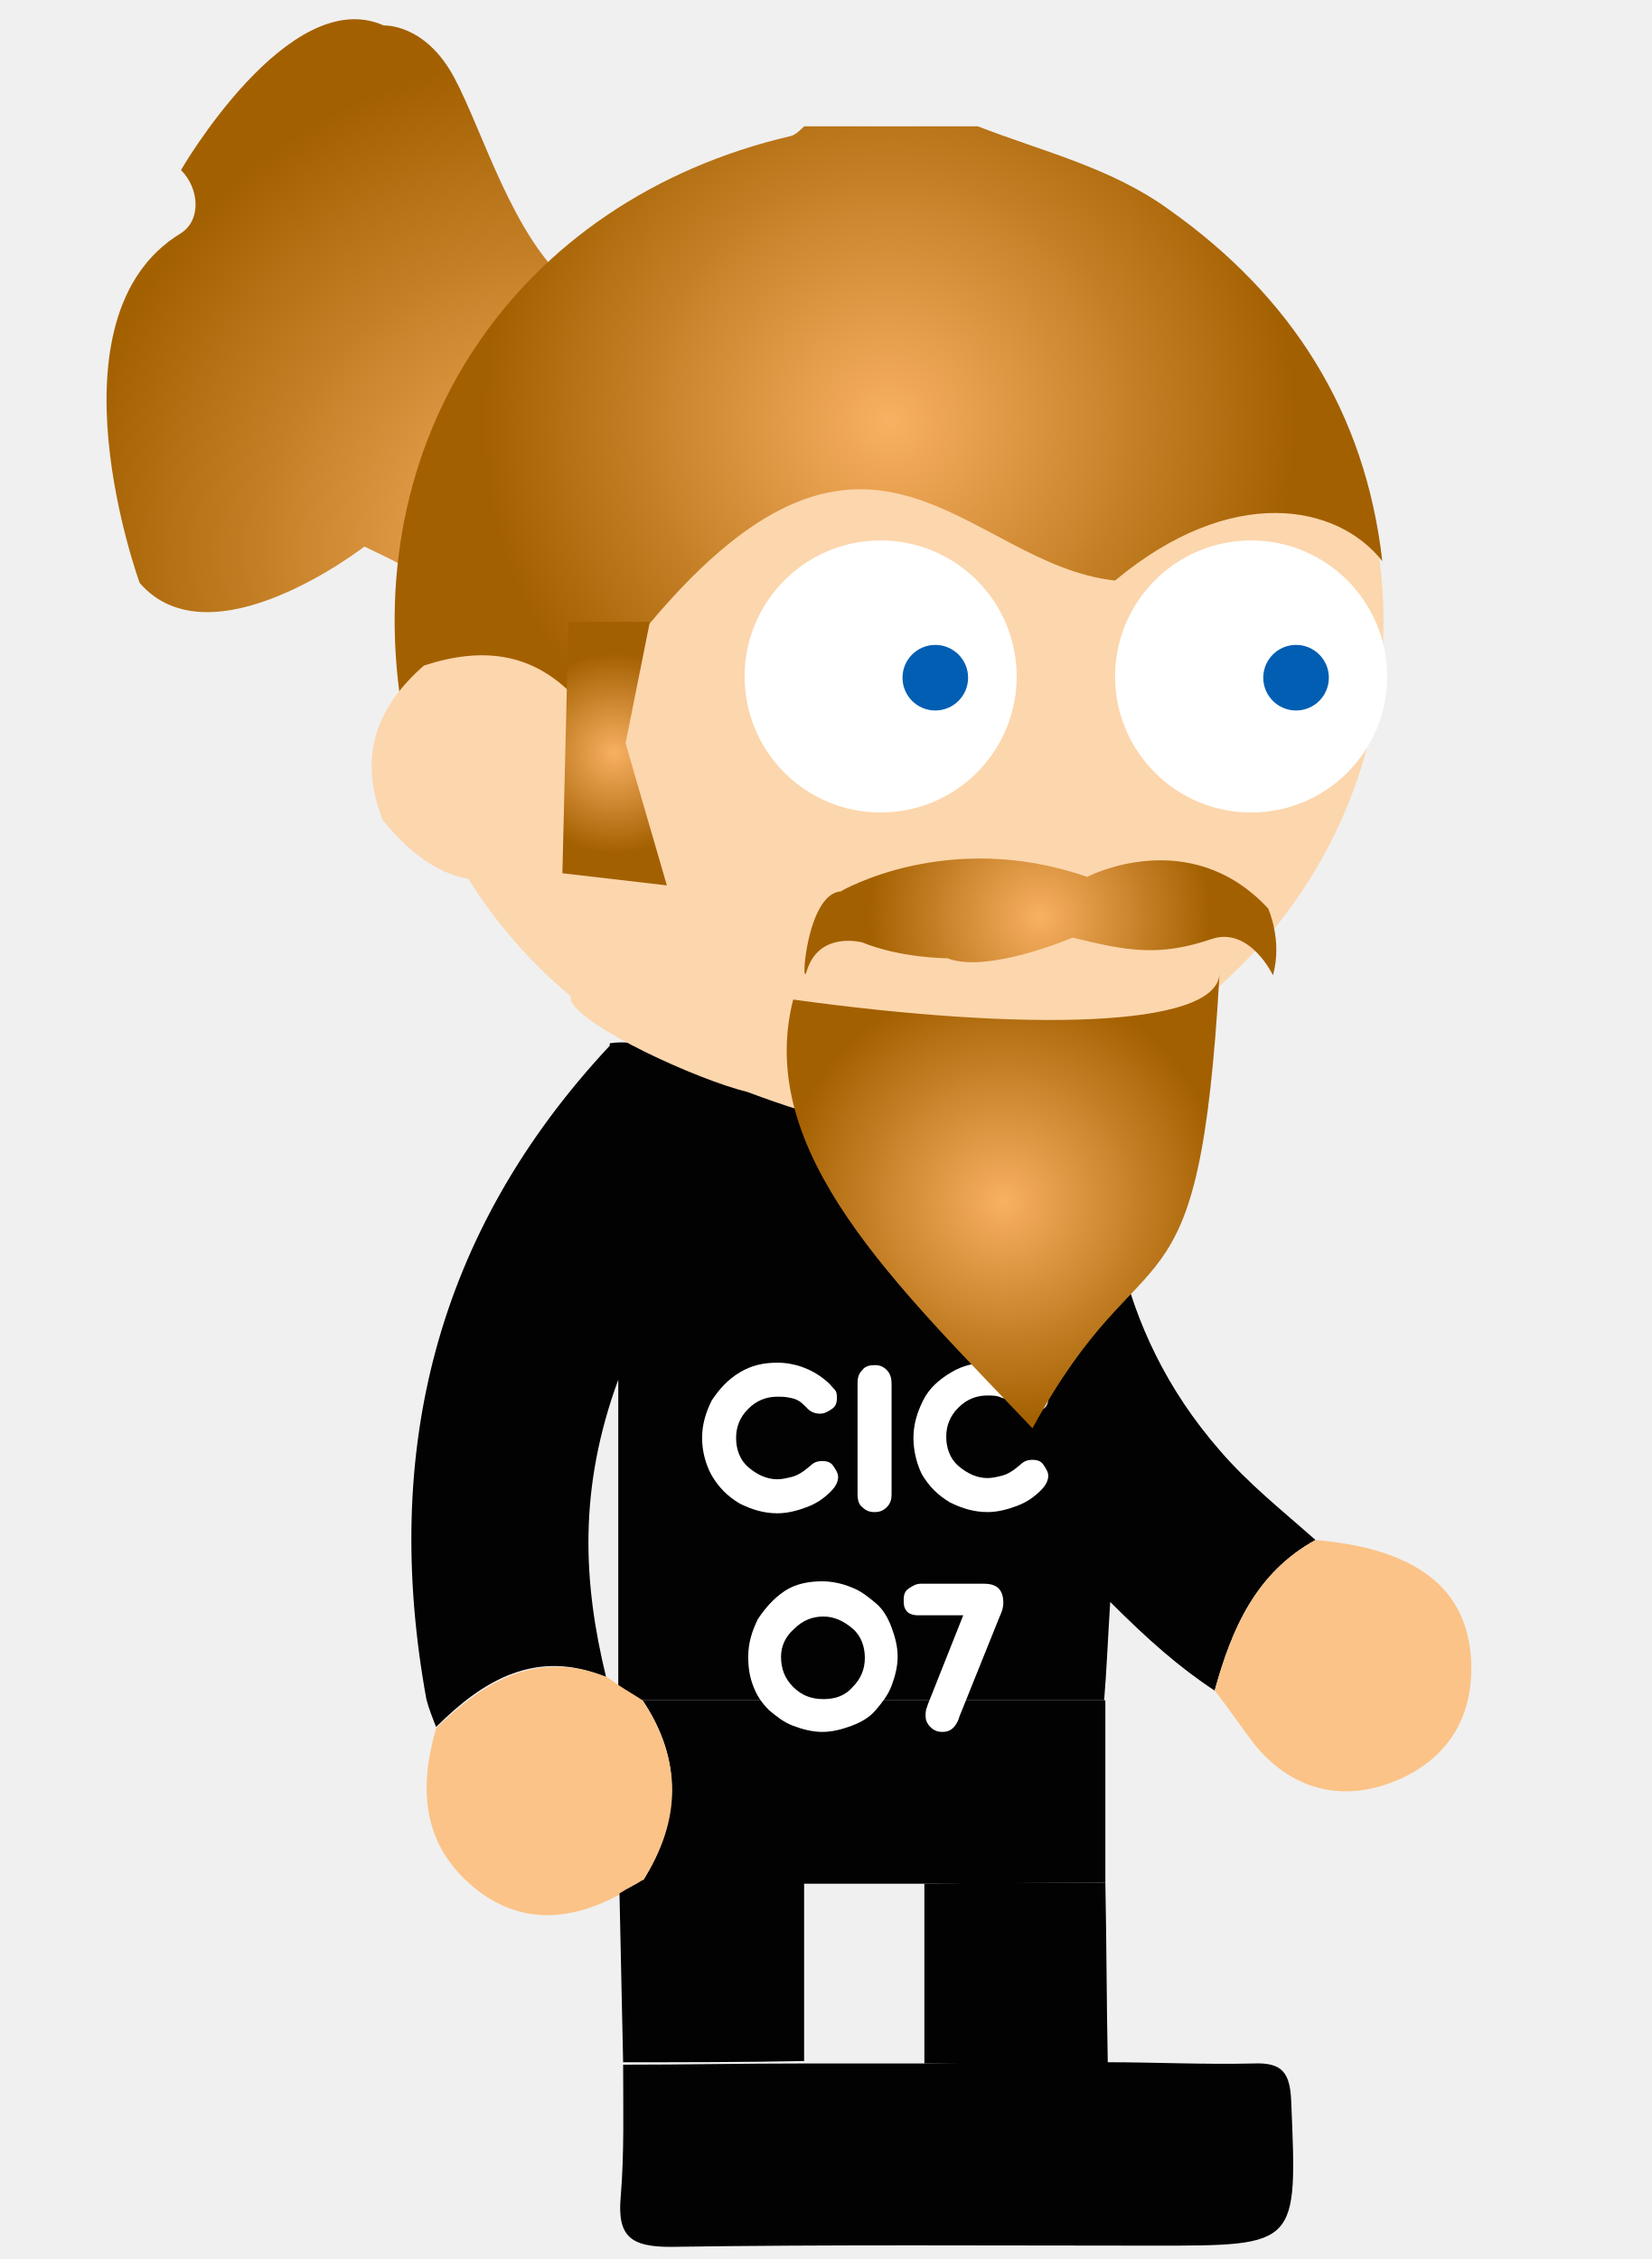
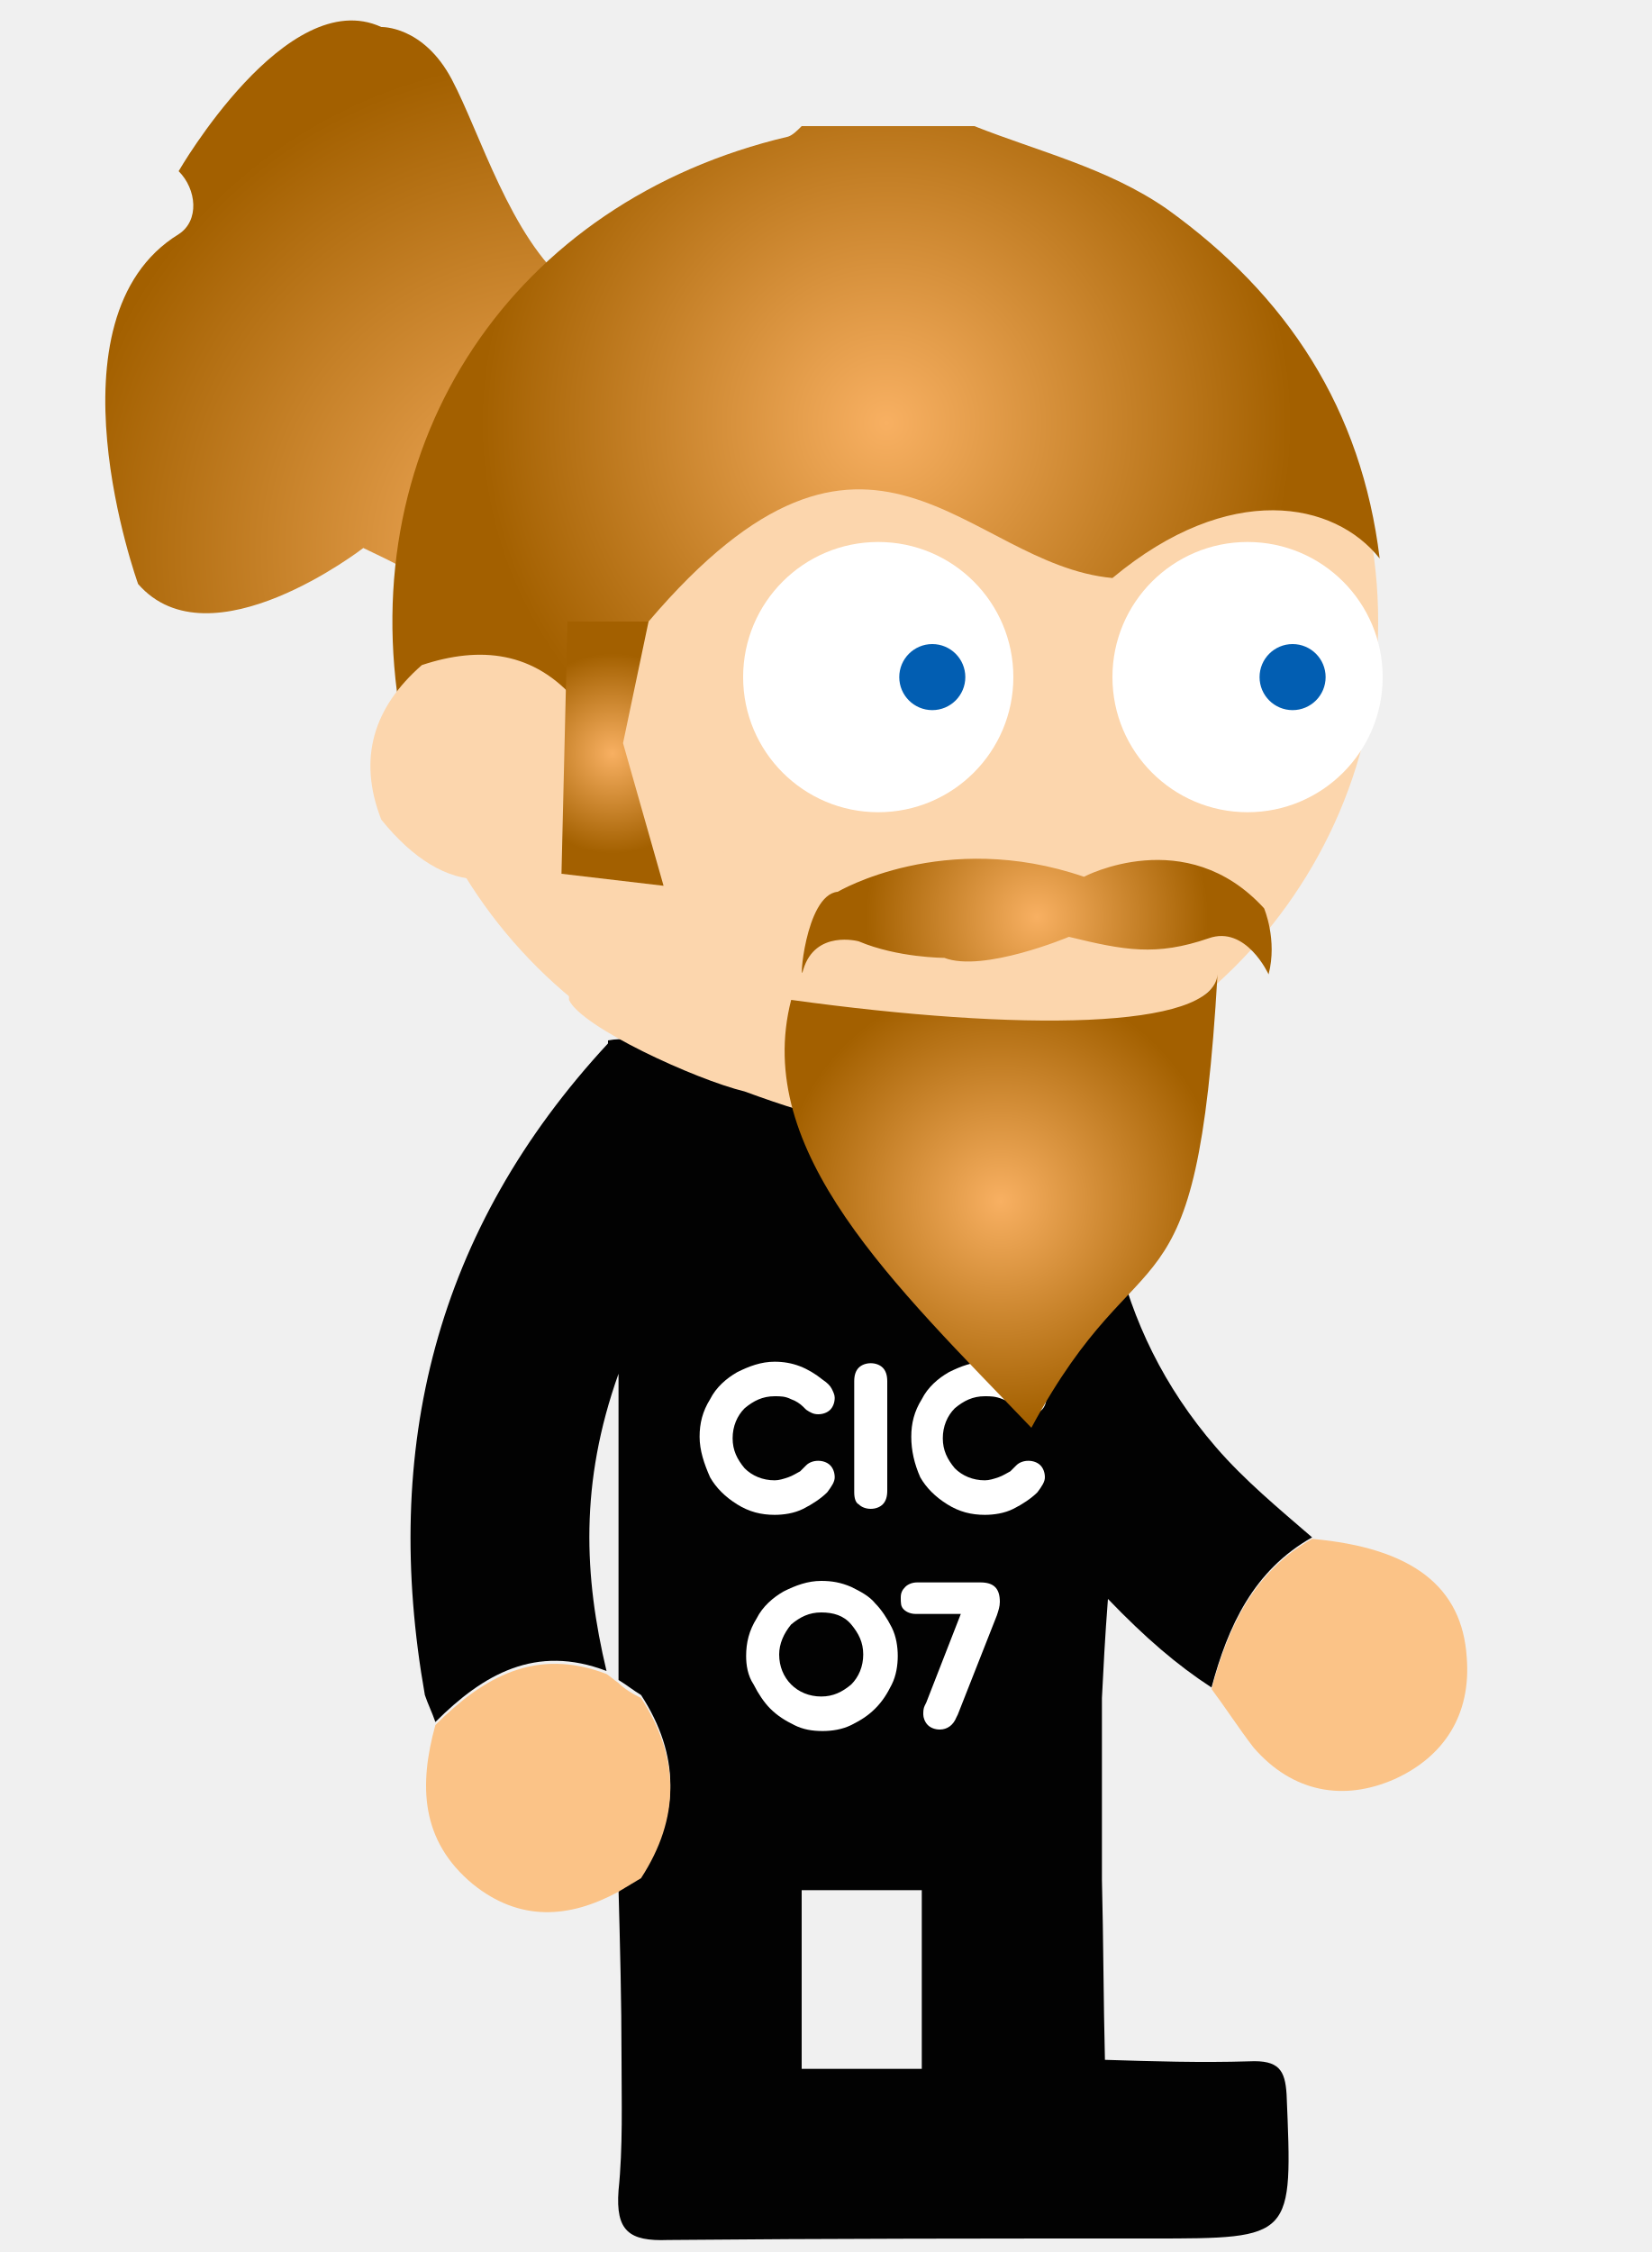
- <svg xmlns="http://www.w3.org/2000/svg" version="1.1" id="Layer_1" x="0px" y="0px" viewBox="0 0 136 186" enable-background="new 0 0 136 186" xml:space="preserve">
-   <path fill="#020202" d="M35.9,142.2c-0.3-0.8-0.6-1.5-0.8-2.3c-3.7-20.4,0.8-38.5,15.1-53.8c0,0,0-0.2,0-0.2  c2.6-0.4,4.8,0.9,7.1,1.7C68.5,91.3,79.5,91.2,90,85c0.4,0,0.8,0,1.2,0c-1,12.6,0.5,24.4,9.2,34.4c2.4,2.8,5.2,5,7.9,7.4  c-4.9,2.7-6.9,7.3-8.3,12.4c-2.9-1.9-5.5-4.2-8.6-7.3c-0.2,3.2-0.3,5.7-0.5,8.1c-12.7,0-25.4,0-38.1,0c-0.6-0.4-1.3-0.8-1.9-1.2  c0-7.9,0-15.9,0-25.2c-3.3,9-2.9,16.7-1,24.5C44.2,135.7,39.8,138.3,35.9,142.2z" />
-   <path fill="#020202" d="M91.2,169.8c4,0,8,0.2,12,0.1c2.4-0.1,3,0.8,3.1,3.1c0.5,11.9,0.6,11.9-11.2,11.9c-13.3,0-26.6-0.1-39.9,0.1  c-3.2,0-4.4-0.8-4.1-4.1c0.3-3.6,0.2-7.3,0.2-10.9c5,0,9.9-0.1,14.9-0.1c3.3,0,6.6,0,9.9,0C81.1,169.8,86.2,169.8,91.2,169.8z" />
-   <path fill="#020202" d="M52.9,140c12.7,0,25.4,0,38.1,0c0,5,0,10,0,15c-5,0-9.9,0.1-14.9,0.1c-3.3,0-6.6,0-9.9,0  c-4.4-0.1-8.9-0.1-13.3-0.2C56,149.9,56.2,144.9,52.9,140z" />
-   <path fill="#FBC387" d="M52.9,140c3.3,5,3.2,9.9,0,14.9c-0.6,0.4-1.3,0.7-1.9,1.1c-4.1,2.2-8.2,2.5-12-0.6  c-4.3-3.6-4.5-8.2-3.1-13.1c4-3.9,8.3-6.5,14.1-4.2c0.3,0.2,0.7,0.5,1,0.7C51.6,139.2,52.3,139.6,52.9,140z" />
-   <path fill="#FBC387" d="M100,139.2c1.4-5.1,3.4-9.7,8.3-12.4c8.2,0.7,12.4,3.9,12.8,9.7c0.3,4.7-1.8,8.2-5.9,10  c-4.3,1.9-8.5,1.1-11.7-2.6C102.3,142.4,101.2,140.7,100,139.2z" />
-   <path fill="#020202" d="M76.1,155.1c5-0.1,9.9-0.1,14.9-0.1c0.1,5,0.1,9.9,0.2,14.9c-5,0-10.1,0-15.1,0  C76.1,164.9,76.1,160,76.1,155.1z" />
-   <path fill="#020202" d="M51,155.9c0.6-0.4,1.3-0.7,1.9-1.1c4.4,0.1,8.9,0.1,13.3,0.2c0,4.9,0,9.8,0,14.7c-5,0.1-9.9,0.1-14.9,0.1  C51.2,165.3,51.1,160.6,51,155.9z" />
+ <svg xmlns="http://www.w3.org/2000/svg" version="1.1" id="Layer_1" x="0px" y="0px" viewBox="0 0 110 150" enable-background="new 0 0 110 150" xml:space="preserve">
  <g>
-     <path fill="#FFFFFF" d="M57.8,118.4c0-1.1,0.3-2.1,0.8-3.1c0.6-0.9,1.3-1.7,2.3-2.3c1-0.6,2-0.8,3.1-0.8c1.4,0,2.8,0.5,3.9,1.4   c0.4,0.3,0.6,0.6,0.8,0.8c0.2,0.2,0.2,0.5,0.2,0.7c0,0.4-0.1,0.7-0.4,0.9s-0.6,0.4-1,0.4c-0.3,0-0.7-0.1-1-0.4l-0.3-0.3   c-0.3-0.3-0.6-0.5-1.1-0.6S64.4,115,64,115c-0.9,0-1.7,0.3-2.4,1s-1,1.5-1,2.4c0,0.9,0.3,1.8,1,2.4s1.5,1,2.4,1   c0.4,0,0.8-0.1,1.2-0.2s0.7-0.3,1-0.5l0.5-0.4c0.3-0.3,0.6-0.4,1-0.4c0.4,0,0.7,0.1,0.9,0.4s0.4,0.6,0.4,0.9c0,0.4-0.2,0.8-0.6,1.2   c-0.6,0.6-1.2,1-2,1.3s-1.6,0.5-2.4,0.5c-1.1,0-2.1-0.3-3.1-0.8c-1-0.6-1.7-1.3-2.3-2.3C58.1,120.6,57.8,119.5,57.8,118.4z" />
-     <path fill="#FFFFFF" d="M70.6,123v-0.3v-8.5v-0.3c0-0.5,0.1-0.8,0.4-1.1c0.2-0.3,0.6-0.4,1-0.4s0.7,0.1,1,0.4s0.4,0.7,0.4,1.1v0.3   v8.5v0.3c0,0.5-0.1,0.8-0.4,1.1s-0.6,0.4-1,0.4s-0.7-0.1-1-0.4C70.7,123.9,70.6,123.5,70.6,123z" />
-     <path fill="#FFFFFF" d="M75.2,118.4c0-1.1,0.3-2.1,0.8-3.1s1.3-1.7,2.3-2.3c1-0.6,2-0.8,3.1-0.8c1.4,0,2.8,0.5,3.9,1.4   c0.4,0.3,0.6,0.6,0.8,0.8c0.1,0.2,0.2,0.5,0.2,0.7c0,0.4-0.1,0.7-0.4,0.9s-0.6,0.4-1,0.4c-0.3,0-0.7-0.1-1-0.4l-0.3-0.3   c-0.3-0.3-0.6-0.5-1.1-0.6c-0.4-0.2-0.8-0.2-1.2-0.2c-0.9,0-1.7,0.3-2.4,1s-1,1.5-1,2.4c0,0.9,0.3,1.8,1,2.4s1.5,1,2.4,1   c0.4,0,0.8-0.1,1.2-0.2c0.4-0.1,0.7-0.3,1-0.5l0.5-0.4c0.3-0.3,0.6-0.4,1-0.4c0.4,0,0.7,0.1,0.9,0.4s0.4,0.6,0.4,0.9   c0,0.4-0.2,0.8-0.6,1.2c-0.6,0.6-1.2,1-2,1.3c-0.8,0.3-1.6,0.5-2.4,0.5c-1.1,0-2.1-0.3-3.1-0.8c-1-0.6-1.7-1.3-2.3-2.3   C75.5,120.6,75.2,119.5,75.2,118.4z" />
-     <path fill="#FFFFFF" d="M61.6,136.4c0-1.1,0.3-2.1,0.8-3.1c0.6-0.9,1.3-1.7,2.2-2.3c0.9-0.6,2-0.8,3.1-0.8c0.8,0,1.7,0.2,2.4,0.5   c0.8,0.3,1.4,0.8,2,1.3s1,1.2,1.3,2s0.5,1.6,0.5,2.4s-0.2,1.6-0.5,2.4c-0.3,0.8-0.8,1.4-1.3,2s-1.2,1-2,1.3   c-0.8,0.3-1.6,0.5-2.4,0.5s-1.6-0.2-2.4-0.5c-0.8-0.3-1.4-0.8-2-1.3c-0.6-0.6-1-1.2-1.3-2S61.6,137.3,61.6,136.4z M64.3,136.4   c0,1,0.3,1.8,1,2.5c0.7,0.7,1.5,1,2.5,1c1,0,1.8-0.3,2.4-1c0.7-0.7,1-1.5,1-2.4c0-0.9-0.3-1.8-1-2.4s-1.5-1-2.4-1   c-0.9,0-1.7,0.3-2.4,1C64.7,134.7,64.3,135.5,64.3,136.4z" />
-     <path fill="#FFFFFF" d="M74.4,131.7c0-0.4,0.1-0.7,0.4-0.9s0.6-0.4,1-0.4h0.3H81c1.1,0,1.6,0.5,1.6,1.6c0,0.3-0.1,0.7-0.3,1.1   l-3.3,8.2l-0.1,0.3c-0.3,0.7-0.7,1-1.3,1c-0.4,0-0.7-0.1-1-0.4s-0.4-0.6-0.4-0.9c0-0.2,0-0.5,0.1-0.7l0.1-0.3l2.9-7.3h-3.4h-0.3   c-0.4,0-0.8-0.1-1-0.4S74.4,132.1,74.4,131.7z" />
-   </g>
-   <g>
+     <path fill="#020202" d="M83.2,137.3c-3.2,0.1-6.4,0-9.6-0.1c-0.1-4-0.1-8-0.2-12c0-4,0-8.1,0-12.1c0.1-2,0.2-4,0.4-6.6   c2.5,2.6,4.6,4.4,6.9,5.9c1.1-4.1,2.8-7.8,6.7-10c-2.2-1.9-4.5-3.8-6.4-6c-7-8.1-8.3-17.6-7.4-27.8c-0.3,0-0.6,0-1,0   c-8.5,5-17.3,5.1-26.4,2c-1.9-0.6-3.6-1.7-5.7-1.3c0,0,0,0.2,0,0.2c-11.5,12.4-15.1,27-12.2,43.4c0.2,0.6,0.5,1.2,0.7,1.8   c3.2-3.2,6.7-5.2,11.4-3.4c-1.5-6.3-1.8-12.5,0.8-19.8c0,7.6,0,14,0,20.4c0.5,0.3,1,0.7,1.5,1c2.6,4,2.6,8,0,12c2,0,2,0,0,0   c-0.5,0.3-1,0.6-1.5,0.9c0.1,3.8,0.2,7.5,0.2,11.3c0,2.9,0.1,5.9-0.2,8.8c-0.2,2.7,0.7,3.4,3.3,3.3c10.7-0.1,21.5-0.1,32.2-0.1   c9.5,0,9.4,0,9-9.6C85.6,137.9,85.2,137.2,83.2,137.3z M61.4,137.8h-8v-11.9h8V137.8z" />
+     <path fill="#FBC387" d="M42.7,113.1c2.6,4,2.6,8,0,12c-0.5,0.3-1,0.6-1.5,0.9c-3.3,1.8-6.6,2-9.7-0.5c-3.5-2.9-3.6-6.6-2.5-10.6   c3.2-3.2,6.7-5.2,11.4-3.4c0.3,0.2,0.5,0.4,0.8,0.6C41.6,112.5,42.1,112.8,42.7,113.1z" />
+     <path fill="#FBC387" d="M80.7,112.5c1.1-4.1,2.8-7.8,6.7-10c6.7,0.6,10,3.2,10.3,7.9c0.3,3.8-1.5,6.6-4.8,8.1   c-3.4,1.5-6.8,0.9-9.4-2.1C82.5,115.1,81.6,113.7,80.7,112.5z" />
+     <path fill="none" d="M53.4,125.3c0,4,0,7.9,0,11.9c2.7,0,5.3,0,8,0c0-4,0-7.9,0-11.9c4,0,8-0.1,12-0.1c-4,0-8,0.1-12,0.1   C58.7,125.3,56.1,125.3,53.4,125.3z" />
    <g>
-       <radialGradient id="SVGID_1_" cx="-737.223" cy="45.327" r="40.714" gradientTransform="matrix(-1 0 0 1 -690.9984 0)" gradientUnits="userSpaceOnUse">
+       <path fill="#FFFFFF" d="M46.6,95.7c0-0.9,0.2-1.7,0.7-2.5c0.4-0.8,1.1-1.4,1.8-1.8c0.8-0.4,1.6-0.7,2.5-0.7c1.2,0,2.2,0.4,3.2,1.2    c0.3,0.2,0.5,0.4,0.6,0.6c0.1,0.2,0.2,0.4,0.2,0.6c0,0.3-0.1,0.6-0.3,0.8c-0.2,0.2-0.5,0.3-0.8,0.3c-0.3,0-0.5-0.1-0.8-0.3    l-0.2-0.2c-0.2-0.2-0.5-0.4-0.8-0.5C52.3,93,52,93,51.6,93c-0.8,0-1.4,0.3-2,0.8c-0.5,0.5-0.8,1.2-0.8,2c0,0.8,0.3,1.4,0.8,2    c0.5,0.5,1.2,0.8,2,0.8c0.3,0,0.6-0.1,0.9-0.2c0.3-0.1,0.6-0.3,0.8-0.4l0.4-0.4c0.2-0.2,0.5-0.3,0.8-0.3c0.3,0,0.6,0.1,0.8,0.3    s0.3,0.5,0.3,0.8c0,0.3-0.2,0.6-0.5,1c-0.4,0.4-1,0.8-1.6,1.1s-1.3,0.4-1.9,0.4c-0.9,0-1.7-0.2-2.5-0.7s-1.4-1.1-1.8-1.8    C46.9,97.5,46.6,96.6,46.6,95.7z" />
+       <path fill="#FFFFFF" d="M56.9,99.4v-0.2v-6.9V92c0-0.4,0.1-0.7,0.3-0.9c0.2-0.2,0.5-0.3,0.8-0.3s0.6,0.1,0.8,0.3    c0.2,0.2,0.3,0.5,0.3,0.9v0.2v6.9v0.2c0,0.4-0.1,0.7-0.3,0.9c-0.2,0.2-0.5,0.3-0.8,0.3s-0.6-0.1-0.8-0.3    C57,100.1,56.9,99.8,56.9,99.4z" />
+       <path fill="#FFFFFF" d="M60.7,95.7c0-0.9,0.2-1.7,0.7-2.5c0.4-0.8,1.1-1.4,1.8-1.8c0.8-0.4,1.6-0.7,2.5-0.7c1.2,0,2.2,0.4,3.2,1.2    c0.3,0.2,0.5,0.4,0.6,0.6c0.1,0.2,0.2,0.4,0.2,0.6c0,0.3-0.1,0.6-0.3,0.8c-0.2,0.2-0.5,0.3-0.8,0.3c-0.3,0-0.5-0.1-0.8-0.3    l-0.2-0.2c-0.2-0.2-0.5-0.4-0.8-0.5C66.3,93,66,93,65.6,93c-0.8,0-1.4,0.3-2,0.8c-0.5,0.5-0.8,1.2-0.8,2c0,0.8,0.3,1.4,0.8,2    c0.5,0.5,1.2,0.8,2,0.8c0.3,0,0.6-0.1,0.9-0.2c0.3-0.1,0.6-0.3,0.8-0.4l0.4-0.4c0.2-0.2,0.5-0.3,0.8-0.3c0.3,0,0.6,0.1,0.8,0.3    s0.3,0.5,0.3,0.8c0,0.3-0.2,0.6-0.5,1c-0.4,0.4-1,0.8-1.6,1.1s-1.3,0.4-1.9,0.4c-0.9,0-1.7-0.2-2.5-0.7s-1.4-1.1-1.8-1.8    C60.9,97.5,60.7,96.6,60.7,95.7z" />
+       <path fill="#FFFFFF" d="M49.7,110.3c0-0.9,0.2-1.7,0.7-2.5c0.4-0.8,1.1-1.4,1.8-1.8c0.8-0.4,1.6-0.7,2.5-0.7c0.7,0,1.3,0.1,2,0.4    c0.6,0.3,1.2,0.6,1.6,1.1c0.4,0.4,0.8,1,1.1,1.6c0.3,0.6,0.4,1.3,0.4,1.9s-0.1,1.3-0.4,1.9c-0.3,0.6-0.6,1.1-1.1,1.6    s-1,0.8-1.6,1.1s-1.3,0.4-1.9,0.4c-0.7,0-1.3-0.1-1.9-0.4c-0.6-0.3-1.1-0.6-1.6-1.1c-0.4-0.4-0.8-1-1.1-1.6    C49.8,111.6,49.7,110.9,49.7,110.3z M51.9,110.2c0,0.8,0.3,1.5,0.8,2c0.5,0.5,1.2,0.8,2,0.8c0.8,0,1.4-0.3,2-0.8    c0.5-0.5,0.8-1.2,0.8-2c0-0.8-0.3-1.4-0.8-2s-1.2-0.8-2-0.8c-0.8,0-1.4,0.3-2,0.8C52.2,108.8,51.9,109.5,51.9,110.2z" />
+       <path fill="#FFFFFF" d="M60,106.4c0-0.3,0.1-0.5,0.3-0.7c0.2-0.2,0.5-0.3,0.8-0.3h0.2h4c0.9,0,1.3,0.4,1.3,1.3    c0,0.3-0.1,0.6-0.2,0.9l-2.6,6.6l-0.1,0.2c-0.2,0.5-0.6,0.8-1.1,0.8c-0.3,0-0.6-0.1-0.8-0.3c-0.2-0.2-0.3-0.5-0.3-0.7    c0-0.2,0-0.4,0.1-0.6l0.1-0.2l2.3-5.9h-2.8h-0.2c-0.3,0-0.6-0.1-0.8-0.3S60,106.8,60,106.4z" />
+     </g>
+     <g>
+       <g>
+         <radialGradient id="SVGID_1_" cx="-754.268" cy="36.695" r="32.877" gradientTransform="matrix(-1 0 0 1 -716.9984 0)" gradientUnits="userSpaceOnUse">
+           <stop offset="0" style="stop-color:#F8B062" />
+           <stop offset="0.986" style="stop-color:#A46101" />
+           <stop offset="1" style="stop-color:#A36000" />
+         </radialGradient>
+         <path fill="url(#SVGID_1_)" d="M49.3,55.2c0,0-8.5-10.9-25.1-18.7c0,0-10.2,7.9-15,2.4c0,0-6.4-17.7,2.7-23.3     c1.4-0.9,1.2-3,0-4.2l0,0c0,0,7.2-12.5,13.5-9.6c0,0,2.8-0.1,4.7,3.5S34,15.8,37.9,19c0,0,17.6,1.4,21.9,10.5     c0,0,13.7,27,4.6,42.5C64.4,72,29.3,58.7,49.3,55.2z" />
+         <g>
+           <ellipse fill="#FCD6AD" cx="59" cy="41.4" rx="32.8" ry="32.6" />
+           <circle fill="#FFFFFF" cx="58.5" cy="45.1" r="9" />
+           <circle fill="#FFFFFF" cx="83.1" cy="45.1" r="9" />
+           <circle fill="#025EB2" cx="62.1" cy="45.1" r="2.2" />
+           <circle fill="#025EB2" cx="86.1" cy="45.1" r="2.2" />
+         </g>
+         <radialGradient id="SVGID_2_" cx="-776.039" cy="28.18" r="27.071" gradientTransform="matrix(-1 0 0 1 -716.9984 0)" gradientUnits="userSpaceOnUse">
+           <stop offset="0" style="stop-color:#F8B062" />
+           <stop offset="0.986" style="stop-color:#A46101" />
+           <stop offset="1" style="stop-color:#A36000" />
+         </radialGradient>
+         <path fill="url(#SVGID_2_)" d="M26.7,47.8c-3.2-18.4,7.5-34.4,25.8-38.7c0.3-0.1,0.6-0.4,0.9-0.7c3.8,0,7.7,0,11.5,0     c4.3,1.7,8.9,2.8,12.8,5.5c8.1,5.8,13,13.4,14.2,23.3c-3-3.8-10-5.2-17.8,1.3C64.3,37.6,58,24,43.2,41.4     c-2.7,3.2-5.4,1.1-4.7,4.9c-0.8,0.1-1.6,0.2-2.3,0.2C32.8,44.5,29.7,45.8,26.7,47.8z" />
+         <path fill="#FCD6AD" d="M73.6,70.5c-10.6,5.1-13.4,6.1-24,2.2c-3.3-0.8-10.9-4.3-11.7-6.1c0-3.9,0-7.8,0-12.8     c-2.2,3.7-4.8,4.2-7.7,4.1c-4.4-2.1-5.1-5.7-3.8-10c2.9-1.9,5.9-3.6,9.3-1.7c0.9,1.8,0,4.5,2.2,4.2c1.6-0.3,3,4.8,4.6,4.7     c2.5-0.2,5,0.2,6.6,2.8c2.3,3.9,4.9,0.6,8.3,1.7c6,1.8,21.6,1.1,27.2,1.9c-0.3,1.9-1.4,0.8-2.5,2.1c-1.4-1.2-2.9-1.8-4.8-1.7     c-7.2,0.1-14.5,0.1-21.7,0c-2.9,0-2.9,0.8-2.8,4.1c0,3.3,2.1,2.4,4.9,2.4c6,0,10.1,1.7,16.1,1.8C73.6,70.2,73.6,70.3,73.6,70.5z" />
+         <radialGradient id="SVGID_3_" cx="-783.65" cy="80.005" r="14.763" gradientTransform="matrix(-1 0 0 1 -716.9984 0)" gradientUnits="userSpaceOnUse">
+           <stop offset="0" style="stop-color:#F8B062" />
+           <stop offset="0.986" style="stop-color:#A46101" />
+           <stop offset="1" style="stop-color:#A36000" />
+         </radialGradient>
+         <path fill="url(#SVGID_3_)" d="M52.7,66.6c15.2,2.1,28.1,2,28.4-1.7c-1.4,24.2-4.9,16.3-12.4,30.2C59.6,85.6,50.1,76.7,52.7,66.6     z" />
+         <radialGradient id="SVGID_4_" cx="-786.078" cy="61.08" r="11.414" gradientTransform="matrix(-1 0 0 1 -716.9984 0)" gradientUnits="userSpaceOnUse">
+           <stop offset="0" style="stop-color:#F8B062" />
+           <stop offset="0.986" style="stop-color:#A46101" />
+           <stop offset="1" style="stop-color:#A36000" />
+         </radialGradient>
+         <path fill="url(#SVGID_4_)" d="M55.8,59.4c0,0,7.1-4.2,16.4-1c0,0,6.8-3.6,12,2.1c0,0,0.9,2.1,0.3,4.4c0,0-1.5-3.3-4-2.4     c-3.5,1.2-5.6,0.8-9.3-0.1c0,0-5.7,2.4-8.3,1.4c0,0-3.1,0-5.7-1.1c0,0-2.9-0.8-3.7,1.9C53.2,66,53.6,59.6,55.8,59.4z" />
+         <path fill="#FCD6AD" d="M25.4,54.6c-1.6-4.1-0.5-7.5,2.7-10.3c3.9-1.3,7.5-0.9,10.3,2.4c1,2.6,1.4,5.2,0.2,7.9     C34.3,59.9,29.7,59.9,25.4,54.6z" />
+       </g>
+       <radialGradient id="SVGID_5_" cx="-757.795" cy="50.184" r="6.667" gradientTransform="matrix(-1 0 0 1 -716.9984 0)" gradientUnits="userSpaceOnUse">
        <stop offset="0" style="stop-color:#F8B062" />
        <stop offset="0.986" style="stop-color:#A46101" />
        <stop offset="1" style="stop-color:#A36000" />
      </radialGradient>
-       <path fill="url(#SVGID_1_)" d="M61.1,68.2c0,0-10.5-13.5-31.1-23.2c0,0-12.6,9.8-18.5,3c0,0-8-21.9,3.4-28.8    c1.7-1.1,1.5-3.7,0-5.2l0,0c0,0,8.9-15.4,16.7-11.9c0,0,3.4-0.2,5.8,4.3s4.8,13.1,9.6,17.1c0,0,21.8,1.7,27.2,13    c0,0,17,33.4,5.7,52.6C79.9,89,36.4,72.6,61.1,68.2z" />
-       <g>
-         <ellipse fill="#FCD6AD" cx="73.2" cy="51.2" rx="40.7" ry="40.3" />
-         <circle fill="#FFFFFF" cx="72.5" cy="55.7" r="11.2" />
-         <circle fill="#FFFFFF" cx="103" cy="55.7" r="11.2" />
-         <circle fill="#025EB2" cx="77" cy="55.8" r="2.7" />
-         <circle fill="#025EB2" cx="106.7" cy="55.8" r="2.7" />
-       </g>
-       <radialGradient id="SVGID_2_" cx="-764.184" cy="34.782" r="33.525" gradientTransform="matrix(-1 0 0 1 -690.9984 0)" gradientUnits="userSpaceOnUse">
-         <stop offset="0" style="stop-color:#F8B062" />
-         <stop offset="0.986" style="stop-color:#A46101" />
-         <stop offset="1" style="stop-color:#A36000" />
-       </radialGradient>
-       <path fill="url(#SVGID_2_)" d="M33.2,59.1c-4-22.8,9.2-42.6,31.9-47.9c0.4-0.1,0.8-0.5,1.1-0.8c4.8,0,9.5,0,14.3,0    c5.4,2.1,11,3.4,15.8,6.9c10,7.1,16.1,16.6,17.5,28.9c-3.7-4.7-12.4-6.4-22,1.6c-12.2-1.3-20-18.2-38.2,3.4c-3.4,4-6.6,1.4-5.8,6    c-1,0.1-1.9,0.2-2.9,0.3C40.6,55,36.9,56.7,33.2,59.1z" />
-       <path fill="#FCD6AD" d="M91.2,87.2c-13.1,6.3-16.6,7.6-29.7,2.7c-4.1-1-13.5-5.3-14.5-7.5c0-4.8,0-9.6,0-15.9    c-2.8,4.6-6,5.2-9.6,5c-5.5-2.6-6.3-7-4.7-12.4c3.6-2.4,7.3-4.5,11.5-2.1c1.1,2.2,0,5.6,2.7,5.2c1.9-0.3,3.7,6,5.6,5.8    c3.1-0.3,6.2,0.2,8.1,3.4c2.9,4.8,6.1,0.8,10.3,2.1c7.4,2.3,26.8,1.3,33.6,2.4c-0.3,2.3-1.8,1-3.1,2.7c-1.7-1.5-3.6-2.2-5.9-2.2    c-9,0.1-18,0.1-26.9,0c-3.6,0-3.6,1-3.5,5.1c0,4.1,2.6,3,6.1,3c7.5,0,12.5,2.1,19.9,2.2C91.2,86.8,91.2,87,91.2,87.2z" />
-       <radialGradient id="SVGID_3_" cx="-773.609" cy="98.961" r="18.282" gradientTransform="matrix(-1 0 0 1 -690.9984 0)" gradientUnits="userSpaceOnUse">
-         <stop offset="0" style="stop-color:#F8B062" />
-         <stop offset="0.986" style="stop-color:#A46101" />
-         <stop offset="1" style="stop-color:#A36000" />
-       </radialGradient>
-       <path fill="url(#SVGID_3_)" d="M65.3,82.3c18.8,2.6,34.8,2.4,35.1-2.1c-1.7,30-6,20.1-15.4,37.4C73.9,105.9,62.1,94.9,65.3,82.3z" />
-       <radialGradient id="SVGID_4_" cx="-776.616" cy="75.525" r="14.134" gradientTransform="matrix(-1 0 0 1 -690.9984 0)" gradientUnits="userSpaceOnUse">
-         <stop offset="0" style="stop-color:#F8B062" />
-         <stop offset="0.986" style="stop-color:#A46101" />
-         <stop offset="1" style="stop-color:#A36000" />
-       </radialGradient>
-       <path fill="url(#SVGID_4_)" d="M69.2,73.4c0,0,8.8-5.2,20.3-1.2c0,0,8.4-4.4,14.9,2.6c0,0,1.2,2.6,0.4,5.5c0,0-1.9-4-5-3    c-4.4,1.5-7,1-11.5-0.1c0,0-7,3-10.3,1.7c0,0-3.8,0-7-1.3c0,0-3.6-1-4.6,2.4C65.9,81.6,66.4,73.6,69.2,73.4z" />
-       <path fill="#FCD6AD" d="M31.5,67.5c-2-5.1-0.6-9.2,3.4-12.7c4.9-1.6,9.2-1.1,12.8,3c1.3,3.2,1.7,6.4,0.3,9.7    C42.6,74.1,36.8,74.1,31.5,67.5z" />
+       <polygon fill="url(#SVGID_5_)" points="44.2,59 37.4,58.2 37.8,41.4 43.2,41.4 41.5,49.5   " />
    </g>
-     <radialGradient id="SVGID_5_" cx="-741.59" cy="62.031" r="8.256" gradientTransform="matrix(-1 0 0 1 -690.9984 0)" gradientUnits="userSpaceOnUse">
-       <stop offset="0" style="stop-color:#F8B062" />
-       <stop offset="0.986" style="stop-color:#A46101" />
-       <stop offset="1" style="stop-color:#A36000" />
-     </radialGradient>
-     <polygon fill="url(#SVGID_5_)" points="54.9,72.9 46.3,71.9 46.8,51.2 53.5,51.2 51.5,61.2  " />
  </g>
</svg>
